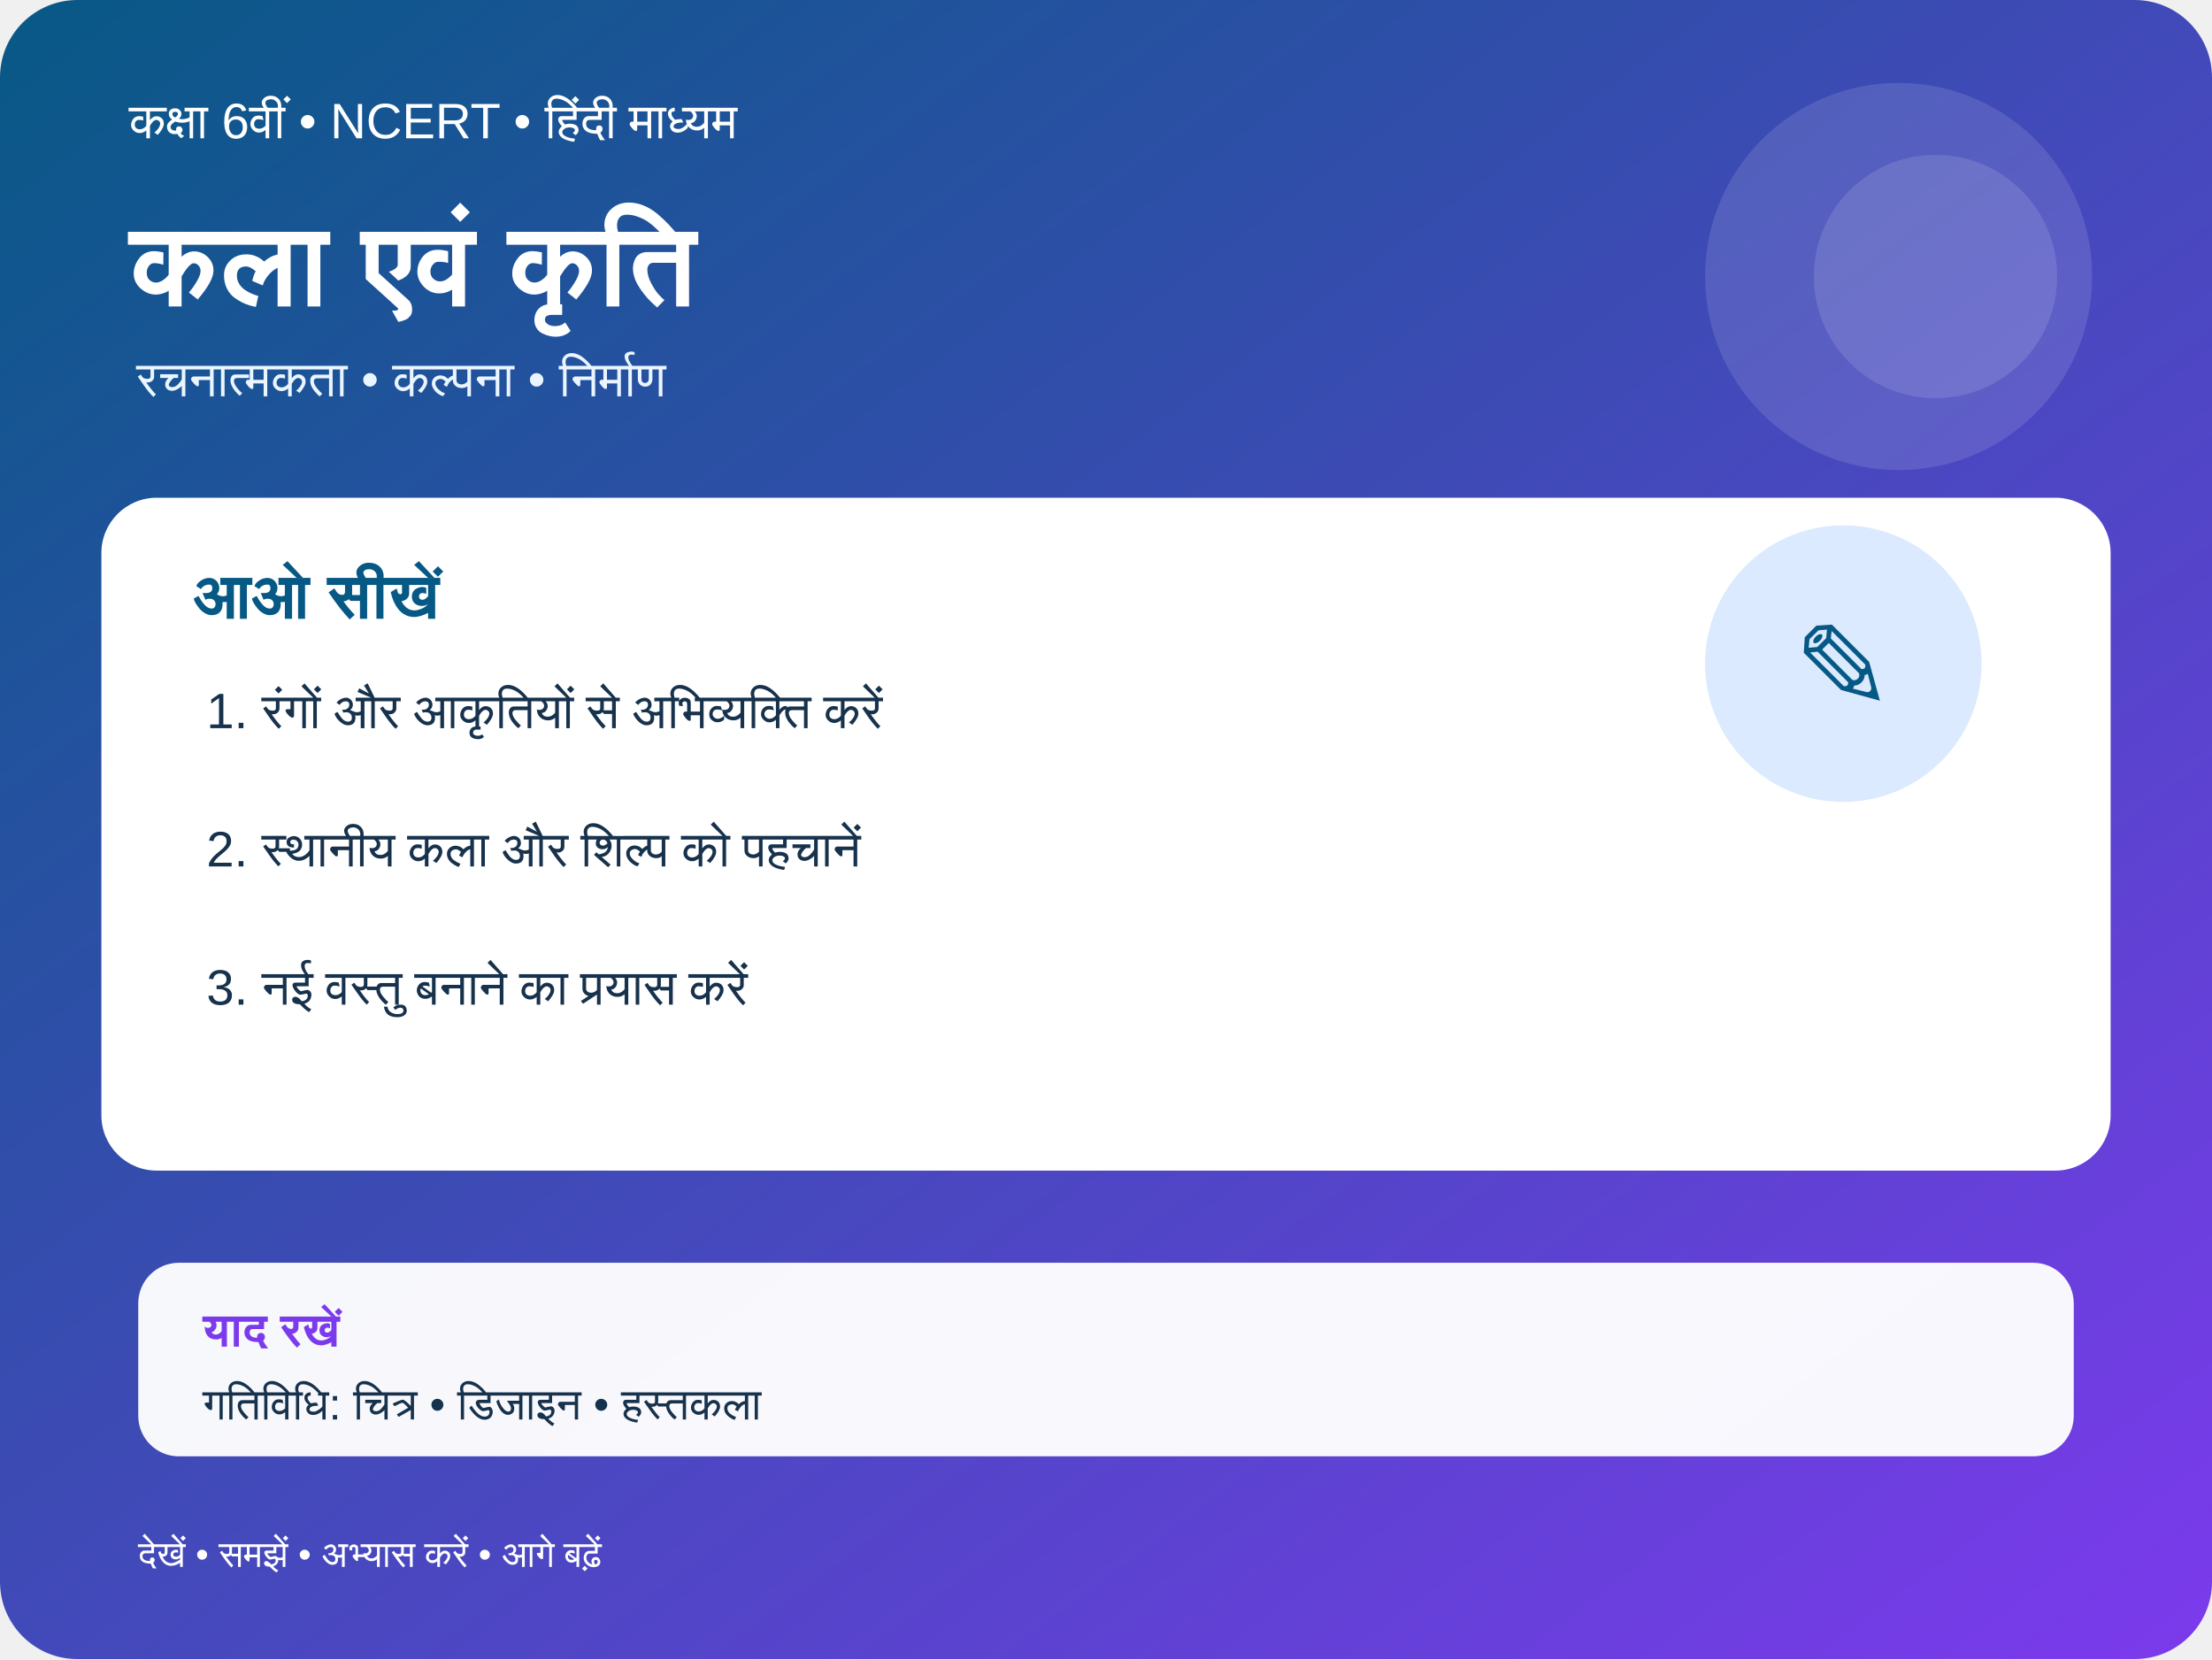
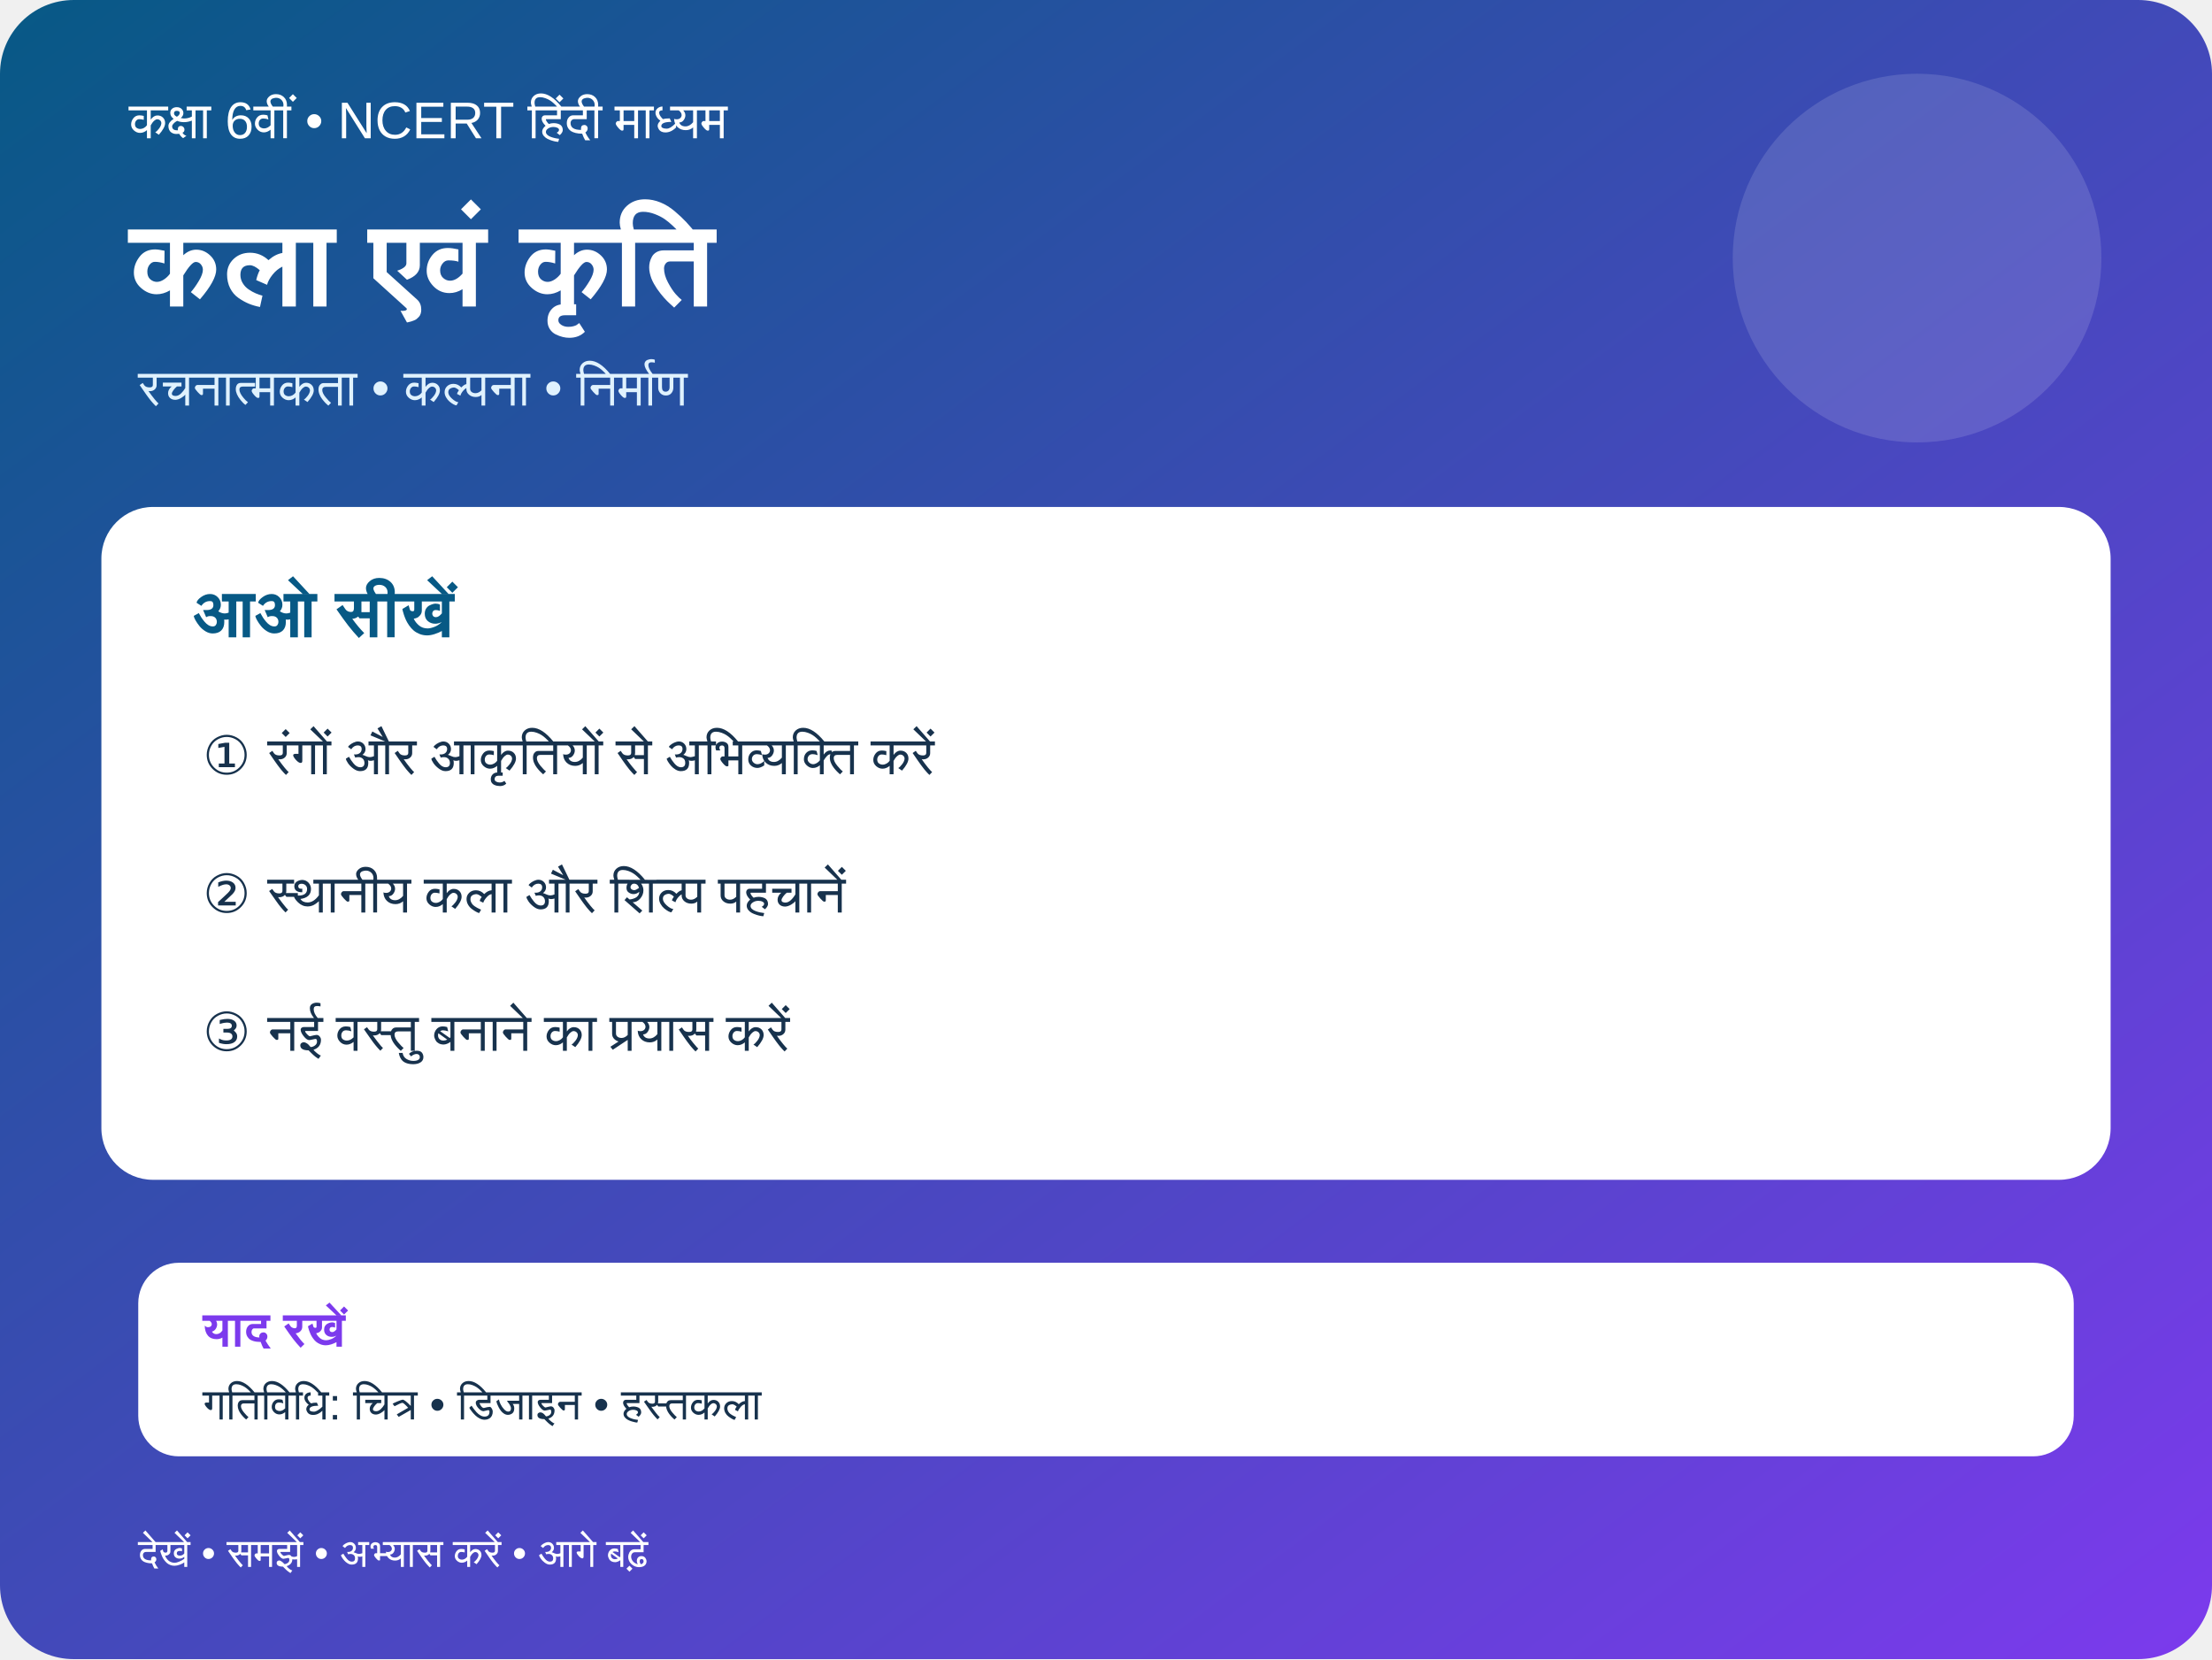
<svg xmlns="http://www.w3.org/2000/svg" width="1200" height="900" viewBox="0 0 1200 900">
  <defs>
-     <linearGradient id="bg" x1="0" y1="0" x2="1" y2="1">
+     <linearGradient id="g" x2="1" y2="1">
      <stop stop-color="#075985" />
      <stop offset="1" stop-color="#7c3aed" />
    </linearGradient>
  </defs>
-   <rect width="1200" height="900" rx="42" fill="url(#bg)" />
-   <circle cx="1030" cy="150" r="105" fill="#ffffff" opacity=".12" />
-   <circle cx="1050" cy="150" r="66" fill="#ffffff" opacity=".12" />
-   <text x="70" y="75" font-size="27" fill="#fff" font-family="Arial">कक्षा 6वीं • NCERT • हिंदी माध्यम</text>
-   <text x="70" y="165" font-size="62" font-weight="bold" fill="#fff" font-family="Arial">कला एवं कृति</text>
-   <text x="74" y="215" font-size="27" fill="#eaf5ff" font-family="Arial">रचनात्मकता • कल्पना • निर्माण</text>
-   <rect x="55" y="270" width="1090" height="365" rx="30" fill="#fff" />
-   <circle cx="1000" cy="360" r="75" fill="#dbeafe" />
-   <text x="1000" y="385" text-anchor="middle" font-size="65" fill="#075985" font-family="Arial">✎</text>
-   <text x="105" y="335" font-size="34" font-weight="bold" fill="#075985" font-family="Arial">आओ सीखें</text>
-   <text x="112" y="395" font-size="27" fill="#17324d" font-family="Arial">1. रंगों और आकृतियों से अभिव्यक्ति करें</text>
-   <text x="112" y="470" font-size="27" fill="#17324d" font-family="Arial">2. स्थानीय कला और शिल्प को पहचानें</text>
-   <text x="112" y="545" font-size="27" fill="#17324d" font-family="Arial">3. नई वस्तु बनाने का प्रयास करें</text>
-   <rect x="75" y="685" width="1050" height="105" rx="22" fill="#fff" opacity=".96" />
-   <text x="110" y="730" font-size="25" font-weight="bold" fill="#7c3aed" font-family="Arial">याद रखें</text>
-   <text x="110" y="770" font-size="24" fill="#17324d" font-family="Arial">गतिविधि: चित्र • डिजाइन • हस्तकला</text>
-   <text x="75" y="850" font-size="20" fill="#fff" font-family="Arial">देखें • समझें • अभ्यास करें • आगे बढ़ें</text>
+   <rect width="1200" height="900" rx="40" fill="url(#g)" />
+   <circle cx="1040" cy="140" r="100" fill="#fff" opacity=".13" />
+   <text x="70" y="75" fill="white" font-size="28" font-family="Arial">कक्षा 6वीं • NCERT हिंदी माध्यम</text>
+   <text x="70" y="165" fill="white" font-size="64" font-weight="bold" font-family="Arial">कला एवं कृति</text>
+   <text x="75" y="220" fill="#e0f2fe" font-size="28" font-family="Arial">रचनात्मकता • कल्पना • निर्माण</text>
+   <rect x="55" y="275" width="1090" height="365" rx="28" fill="white" />
+   <text x="105" y="345" fill="#075985" font-size="36" font-weight="bold" font-family="Arial">आओ सीखें</text>
+   <g fill="#17324d" font-size="29" font-family="Arial">
+     <text x="110" y="420">① रंगों और आकृतियों से अभिव्यक्ति करें</text>
+     <text x="110" y="495">② स्थानीय कला और शिल्प पहचानें</text>
+     <text x="110" y="570">③ नई वस्तु बनाने का प्रयास करें</text>
+   </g>
+   <rect x="75" y="685" width="1050" height="105" rx="22" fill="white" />
+   <text x="110" y="730" fill="#7c3aed" font-size="26" font-weight="bold" font-family="Arial">याद रखें</text>
+   <text x="110" y="770" fill="#17324d" font-size="24" font-family="Arial">गतिविधि: चित्र • डिजाइन • हस्तकला</text>
+   <text x="75" y="850" fill="white" font-size="22" font-family="Arial">देखें • समझें • अभ्यास करें • आगे बढ़ें</text>
</svg>
